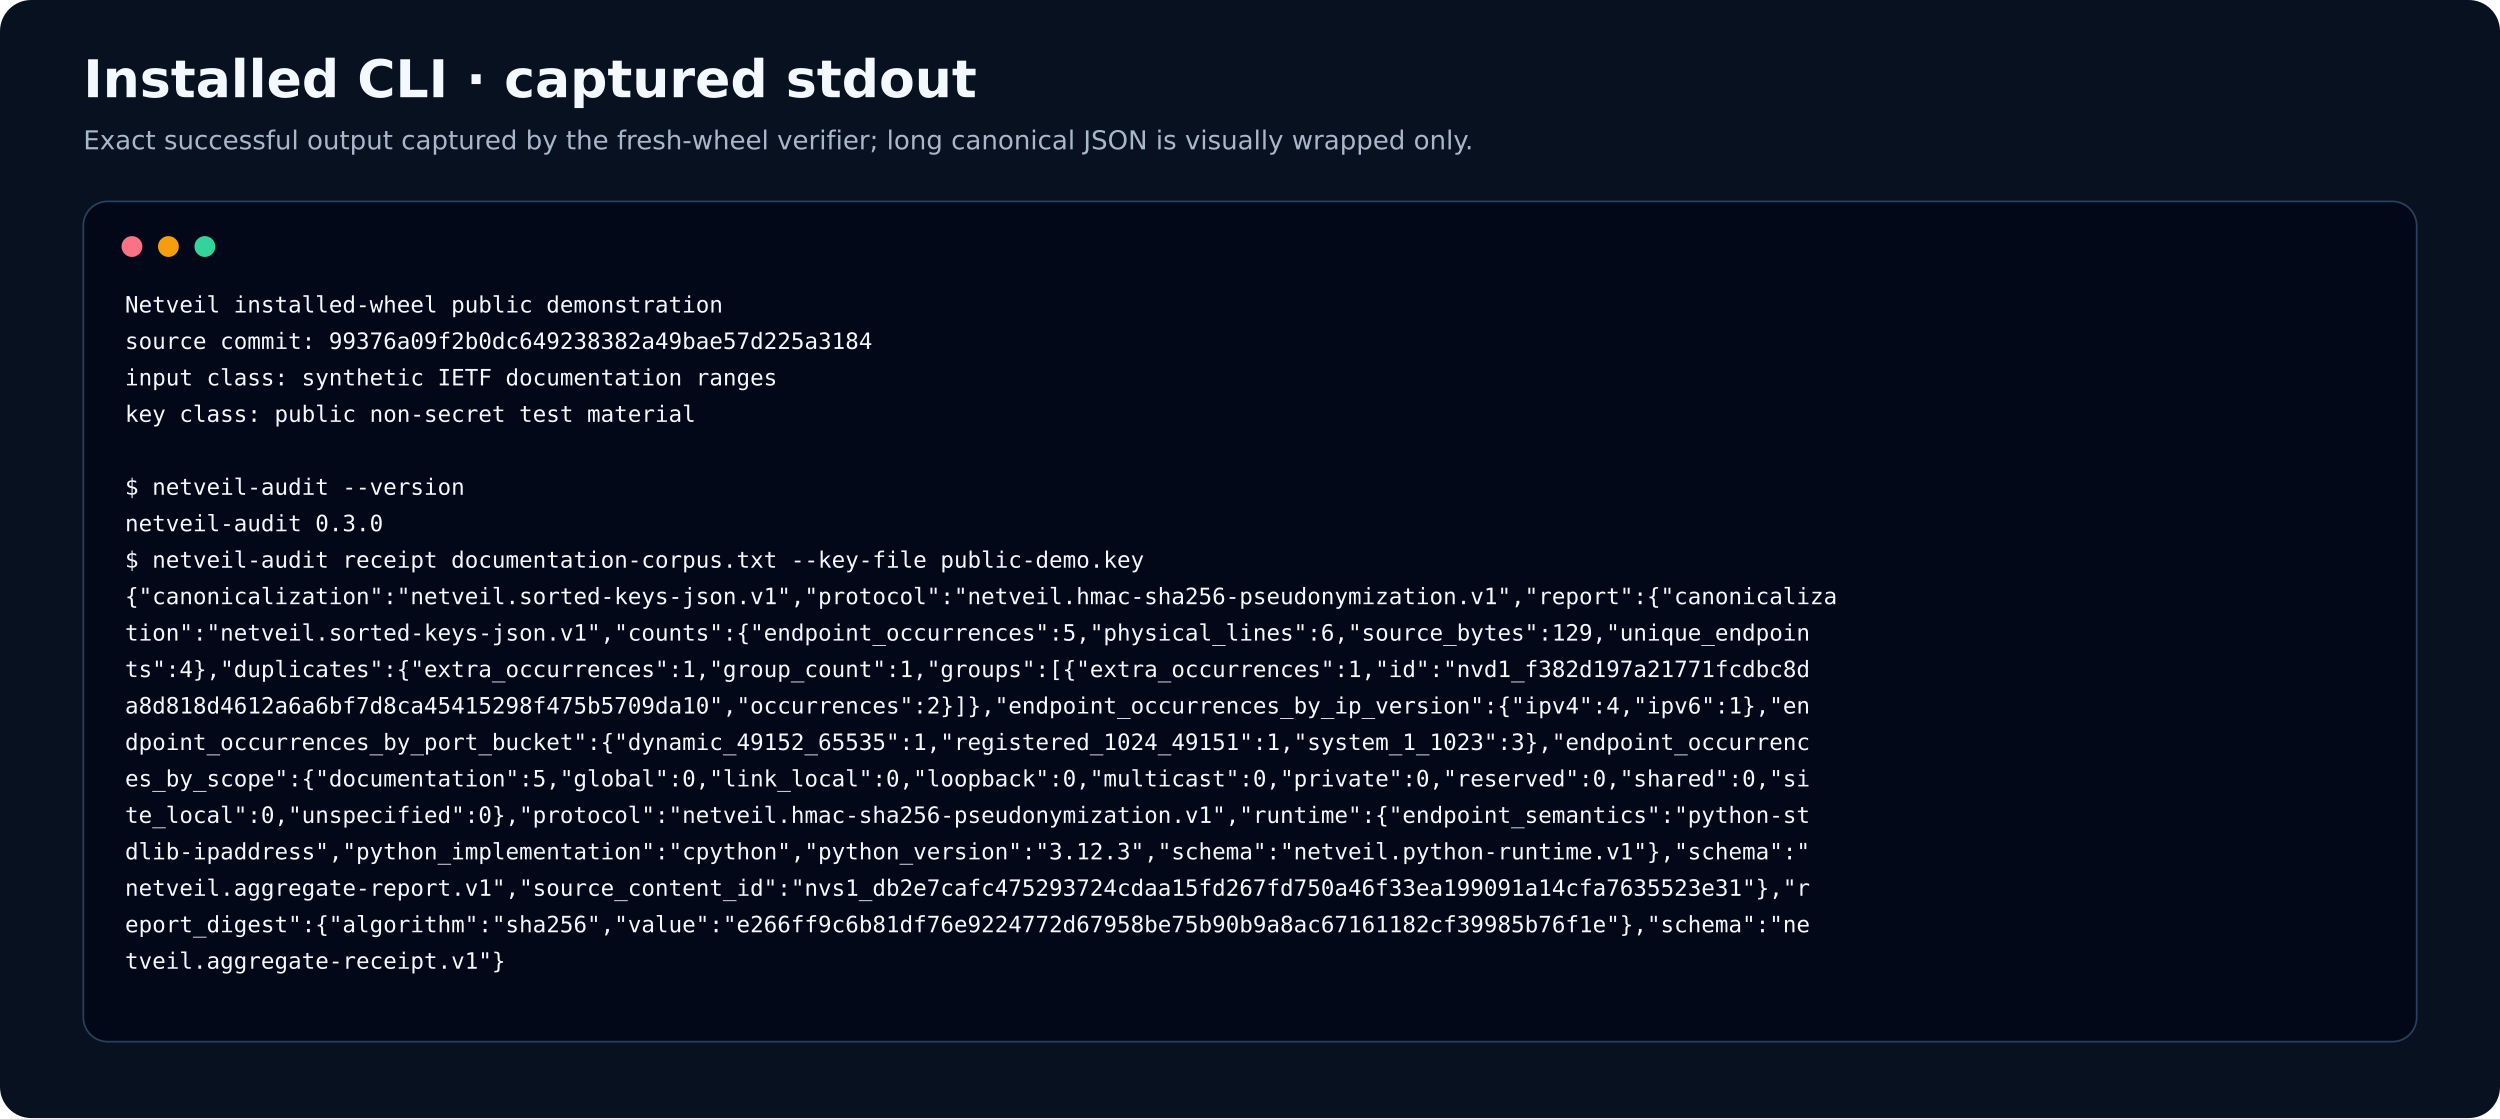
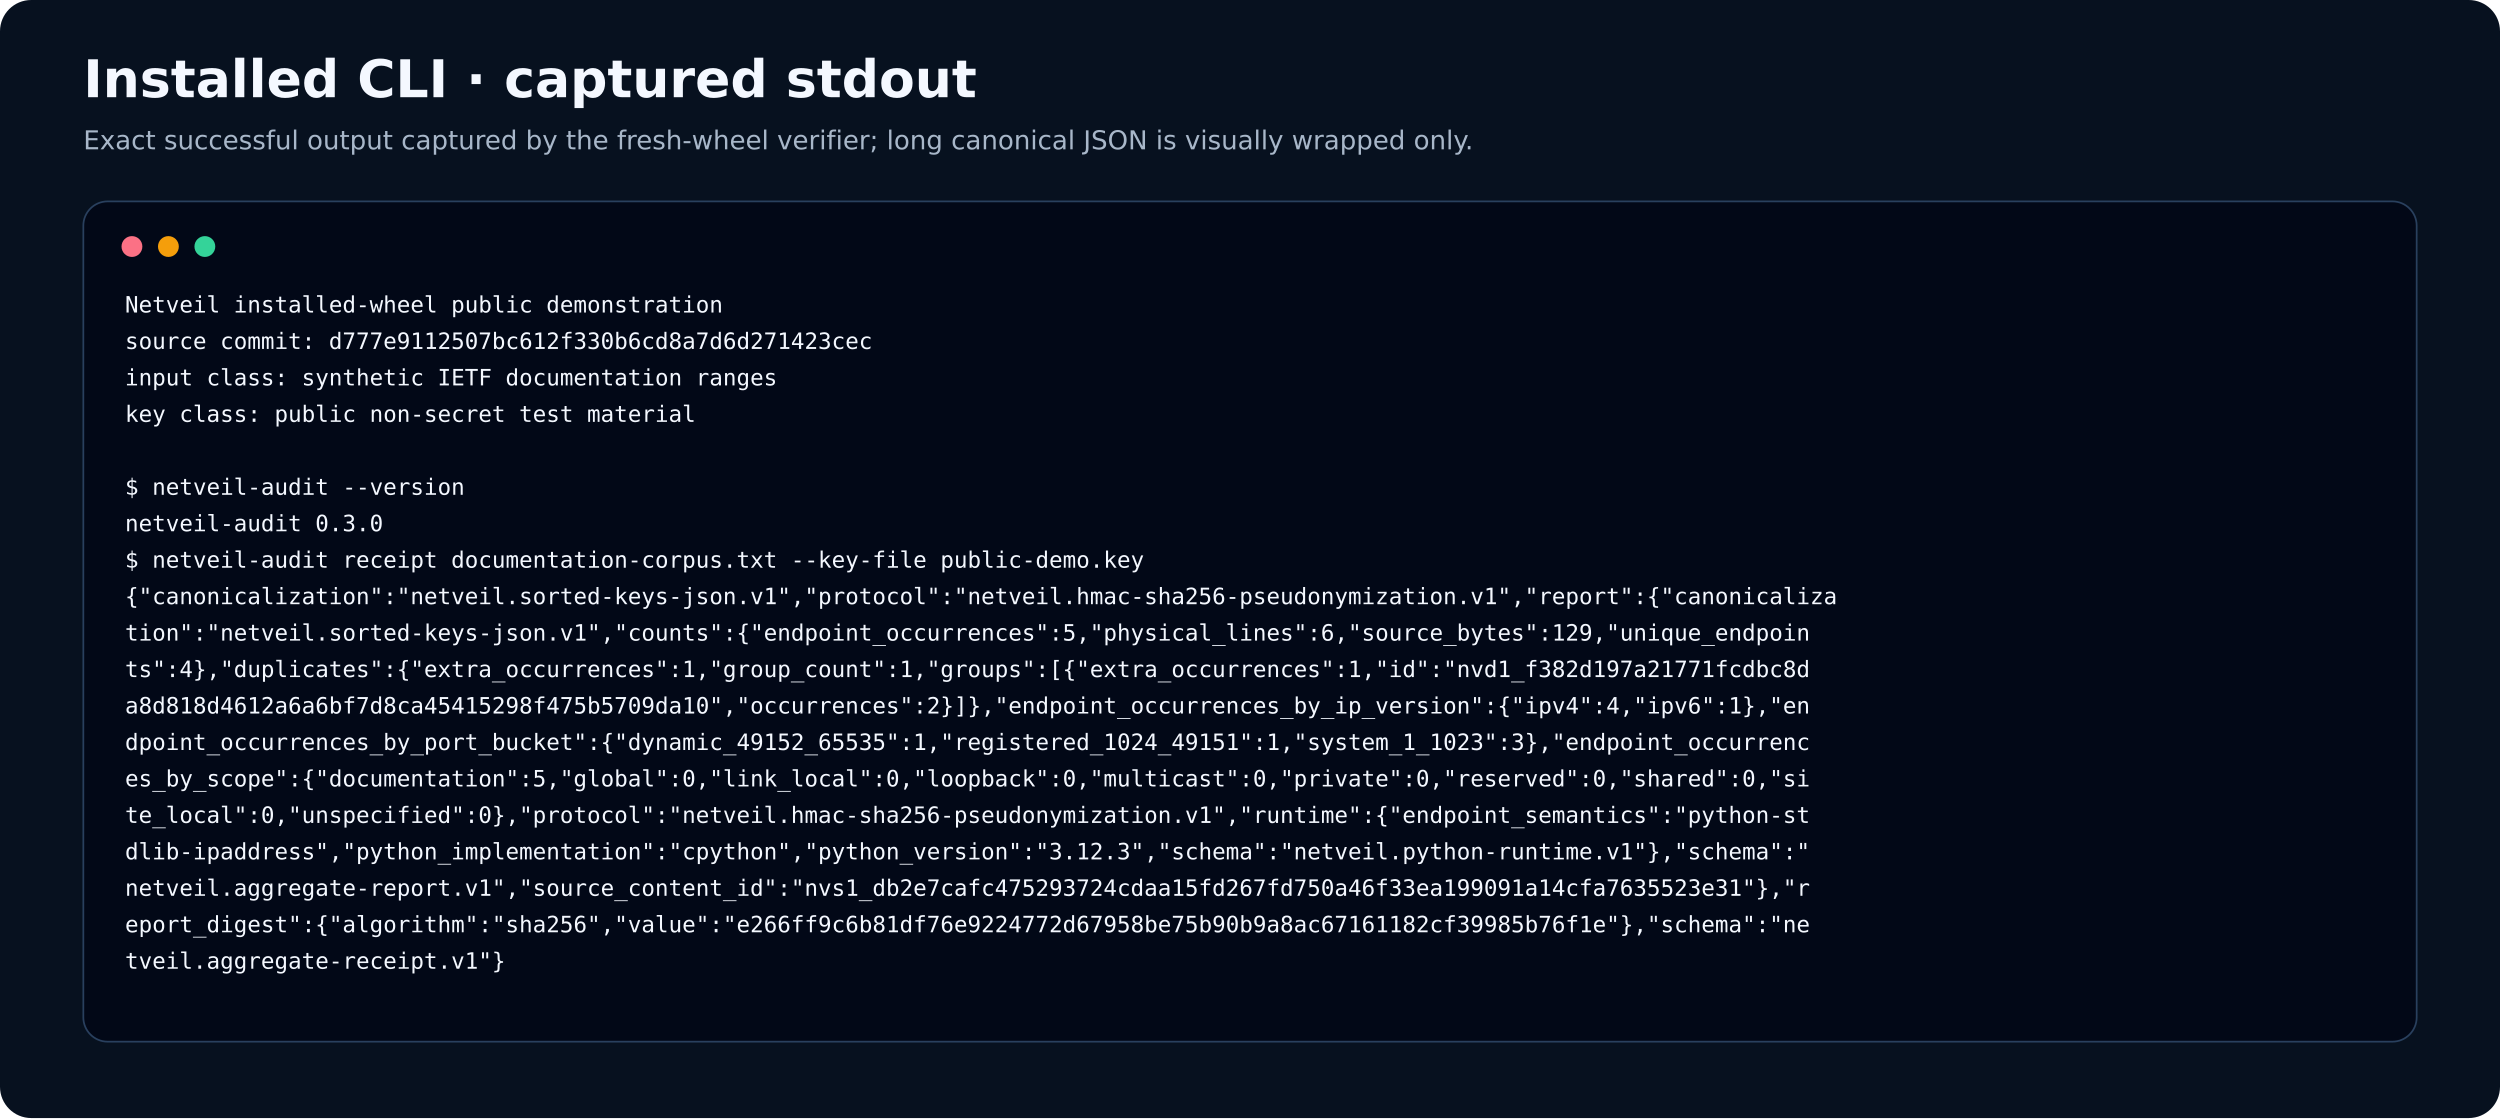
<svg xmlns="http://www.w3.org/2000/svg" width="1440" height="644" viewBox="0 0 1440 644" role="img" aria-labelledby="title description">
  <style>
.bg{fill:#07111f}
.panel{fill:#101d31;stroke:#29405e;stroke-width:1.5}
.panel-alt{fill:#0c1728;stroke:#29405e;stroke-width:1.5}
.title{fill:#f4f8ff;font:700 30px DejaVu Sans,Arial,sans-serif}
.subtitle{fill:#a8b7c9;font:15px DejaVu Sans,Arial,sans-serif}
.label{fill:#f4f8ff;font:600 16px DejaVu Sans,Arial,sans-serif}
.small{fill:#a8b7c9;font:13px DejaVu Sans,Arial,sans-serif}
.mono{fill:#f4f8ff;font:13px DejaVu Sans Mono,ui-monospace,SFMono-Regular,Consolas,monospace}
.mono-small{fill:#a8b7c9;font:12px DejaVu Sans Mono,ui-monospace,SFMono-Regular,Consolas,monospace}
.pass{fill:#86efac;font:600 13px DejaVu Sans,Arial,sans-serif}
.warn{fill:#fcd34d;font:600 13px DejaVu Sans,Arial,sans-serif}
</style>
  <rect class="bg" width="1440" height="644" rx="18" />
  <text x="48" y="56" class="title">Installed CLI · captured stdout</text>
  <text x="48" y="86" class="subtitle">Exact successful output captured by the fresh-wheel verifier; long canonical JSON is visually wrapped only.</text>
  <rect x="48" y="116" width="1344" height="484" rx="14" fill="#020817" stroke="#29405e" />
  <circle cx="76" cy="142" r="6" fill="#fb7185" />
  <circle cx="97" cy="142" r="6" fill="#f59e0b" />
  <circle cx="118" cy="142" r="6" fill="#34d399" />
  <text x="72" y="180" class="mono" fill="#f4f8ff">Netveil installed-wheel public demonstration</text>
-   <text x="72" y="201" class="mono" fill="#f4f8ff">source commit: 99376a09f2b0dc649238382a49bae57d225a3184</text>
+   <text x="72" y="201" class="mono" fill="#f4f8ff">source commit: d777e9112507bc612f330b6cd8a7d6d271423cec</text>
  <text x="72" y="222" class="mono" fill="#f4f8ff">input class: synthetic IETF documentation ranges</text>
  <text x="72" y="243" class="mono" fill="#f4f8ff">key class: public non-secret test material</text>
  <text x="72" y="264" class="mono" fill="#f4f8ff" />
  <text x="72" y="285" class="mono" fill="#67e8f9">$ netveil-audit --version</text>
  <text x="72" y="306" class="mono" fill="#f4f8ff">netveil-audit 0.3.0</text>
  <text x="72" y="327" class="mono" fill="#67e8f9">$ netveil-audit receipt documentation-corpus.txt --key-file public-demo.key</text>
  <text x="72" y="348" class="mono" fill="#f4f8ff">{"canonicalization":"netveil.sorted-keys-json.v1","protocol":"netveil.hmac-sha256-pseudonymization.v1","report":{"canonicaliza</text>
  <text x="72" y="369" class="mono" fill="#f4f8ff">  tion":"netveil.sorted-keys-json.v1","counts":{"endpoint_occurrences":5,"physical_lines":6,"source_bytes":129,"unique_endpoin</text>
  <text x="72" y="390" class="mono" fill="#f4f8ff">  ts":4},"duplicates":{"extra_occurrences":1,"group_count":1,"groups":[{"extra_occurrences":1,"id":"nvd1_f382d197a21771fcdbc8d</text>
  <text x="72" y="411" class="mono" fill="#f4f8ff">  a8d818d4612a6a6bf7d8ca45415298f475b5709da10","occurrences":2}]},"endpoint_occurrences_by_ip_version":{"ipv4":4,"ipv6":1},"en</text>
  <text x="72" y="432" class="mono" fill="#f4f8ff">  dpoint_occurrences_by_port_bucket":{"dynamic_49152_65535":1,"registered_1024_49151":1,"system_1_1023":3},"endpoint_occurrenc</text>
  <text x="72" y="453" class="mono" fill="#f4f8ff">  es_by_scope":{"documentation":5,"global":0,"link_local":0,"loopback":0,"multicast":0,"private":0,"reserved":0,"shared":0,"si</text>
  <text x="72" y="474" class="mono" fill="#f4f8ff">  te_local":0,"unspecified":0},"protocol":"netveil.hmac-sha256-pseudonymization.v1","runtime":{"endpoint_semantics":"python-st</text>
  <text x="72" y="495" class="mono" fill="#f4f8ff">  dlib-ipaddress","python_implementation":"cpython","python_version":"3.12.3","schema":"netveil.python-runtime.v1"},"schema":"</text>
  <text x="72" y="516" class="mono" fill="#f4f8ff">  netveil.aggregate-report.v1","source_content_id":"nvs1_db2e7cafc475293724cdaa15fd267fd750a46f33ea199091a14cfa7635523e31"},"r</text>
  <text x="72" y="537" class="mono" fill="#f4f8ff">  eport_digest":{"algorithm":"sha256","value":"e266ff9c6b81df76e9224772d67958be75b90b9a8ac67161182cf39985b76f1e"},"schema":"ne</text>
  <text x="72" y="558" class="mono" fill="#f4f8ff">  tveil.aggregate-receipt.v1"}</text>
</svg>
